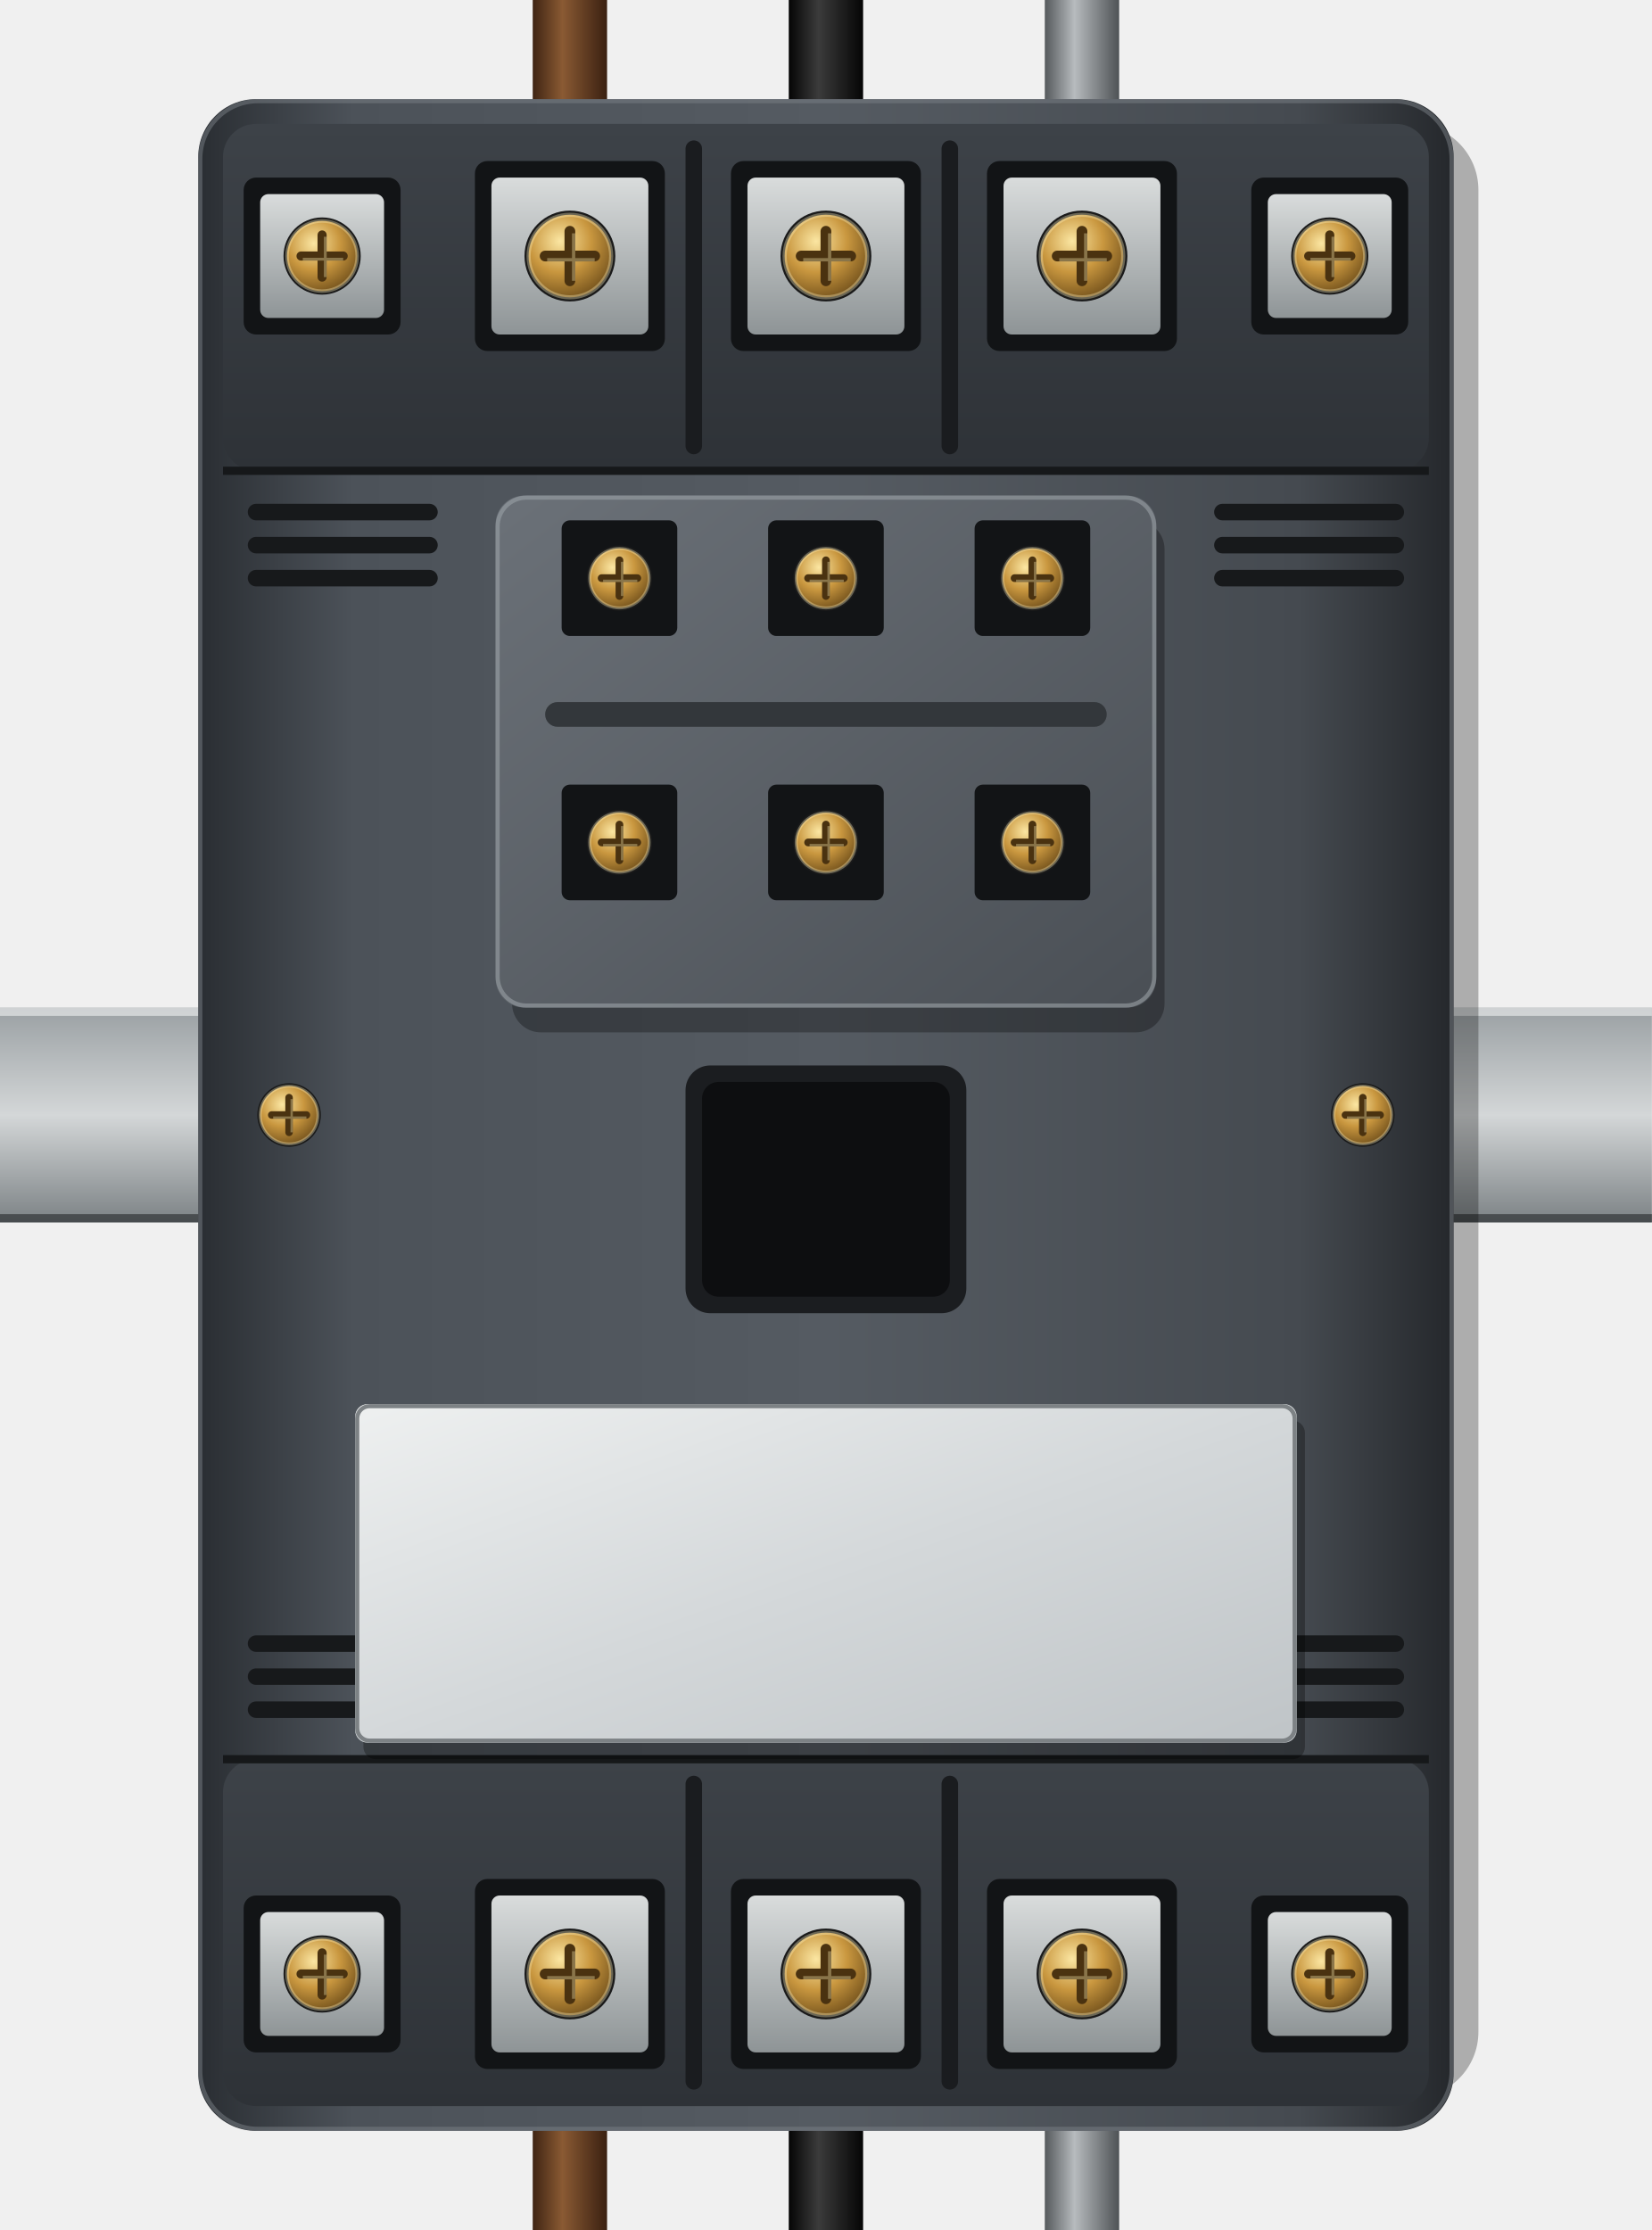
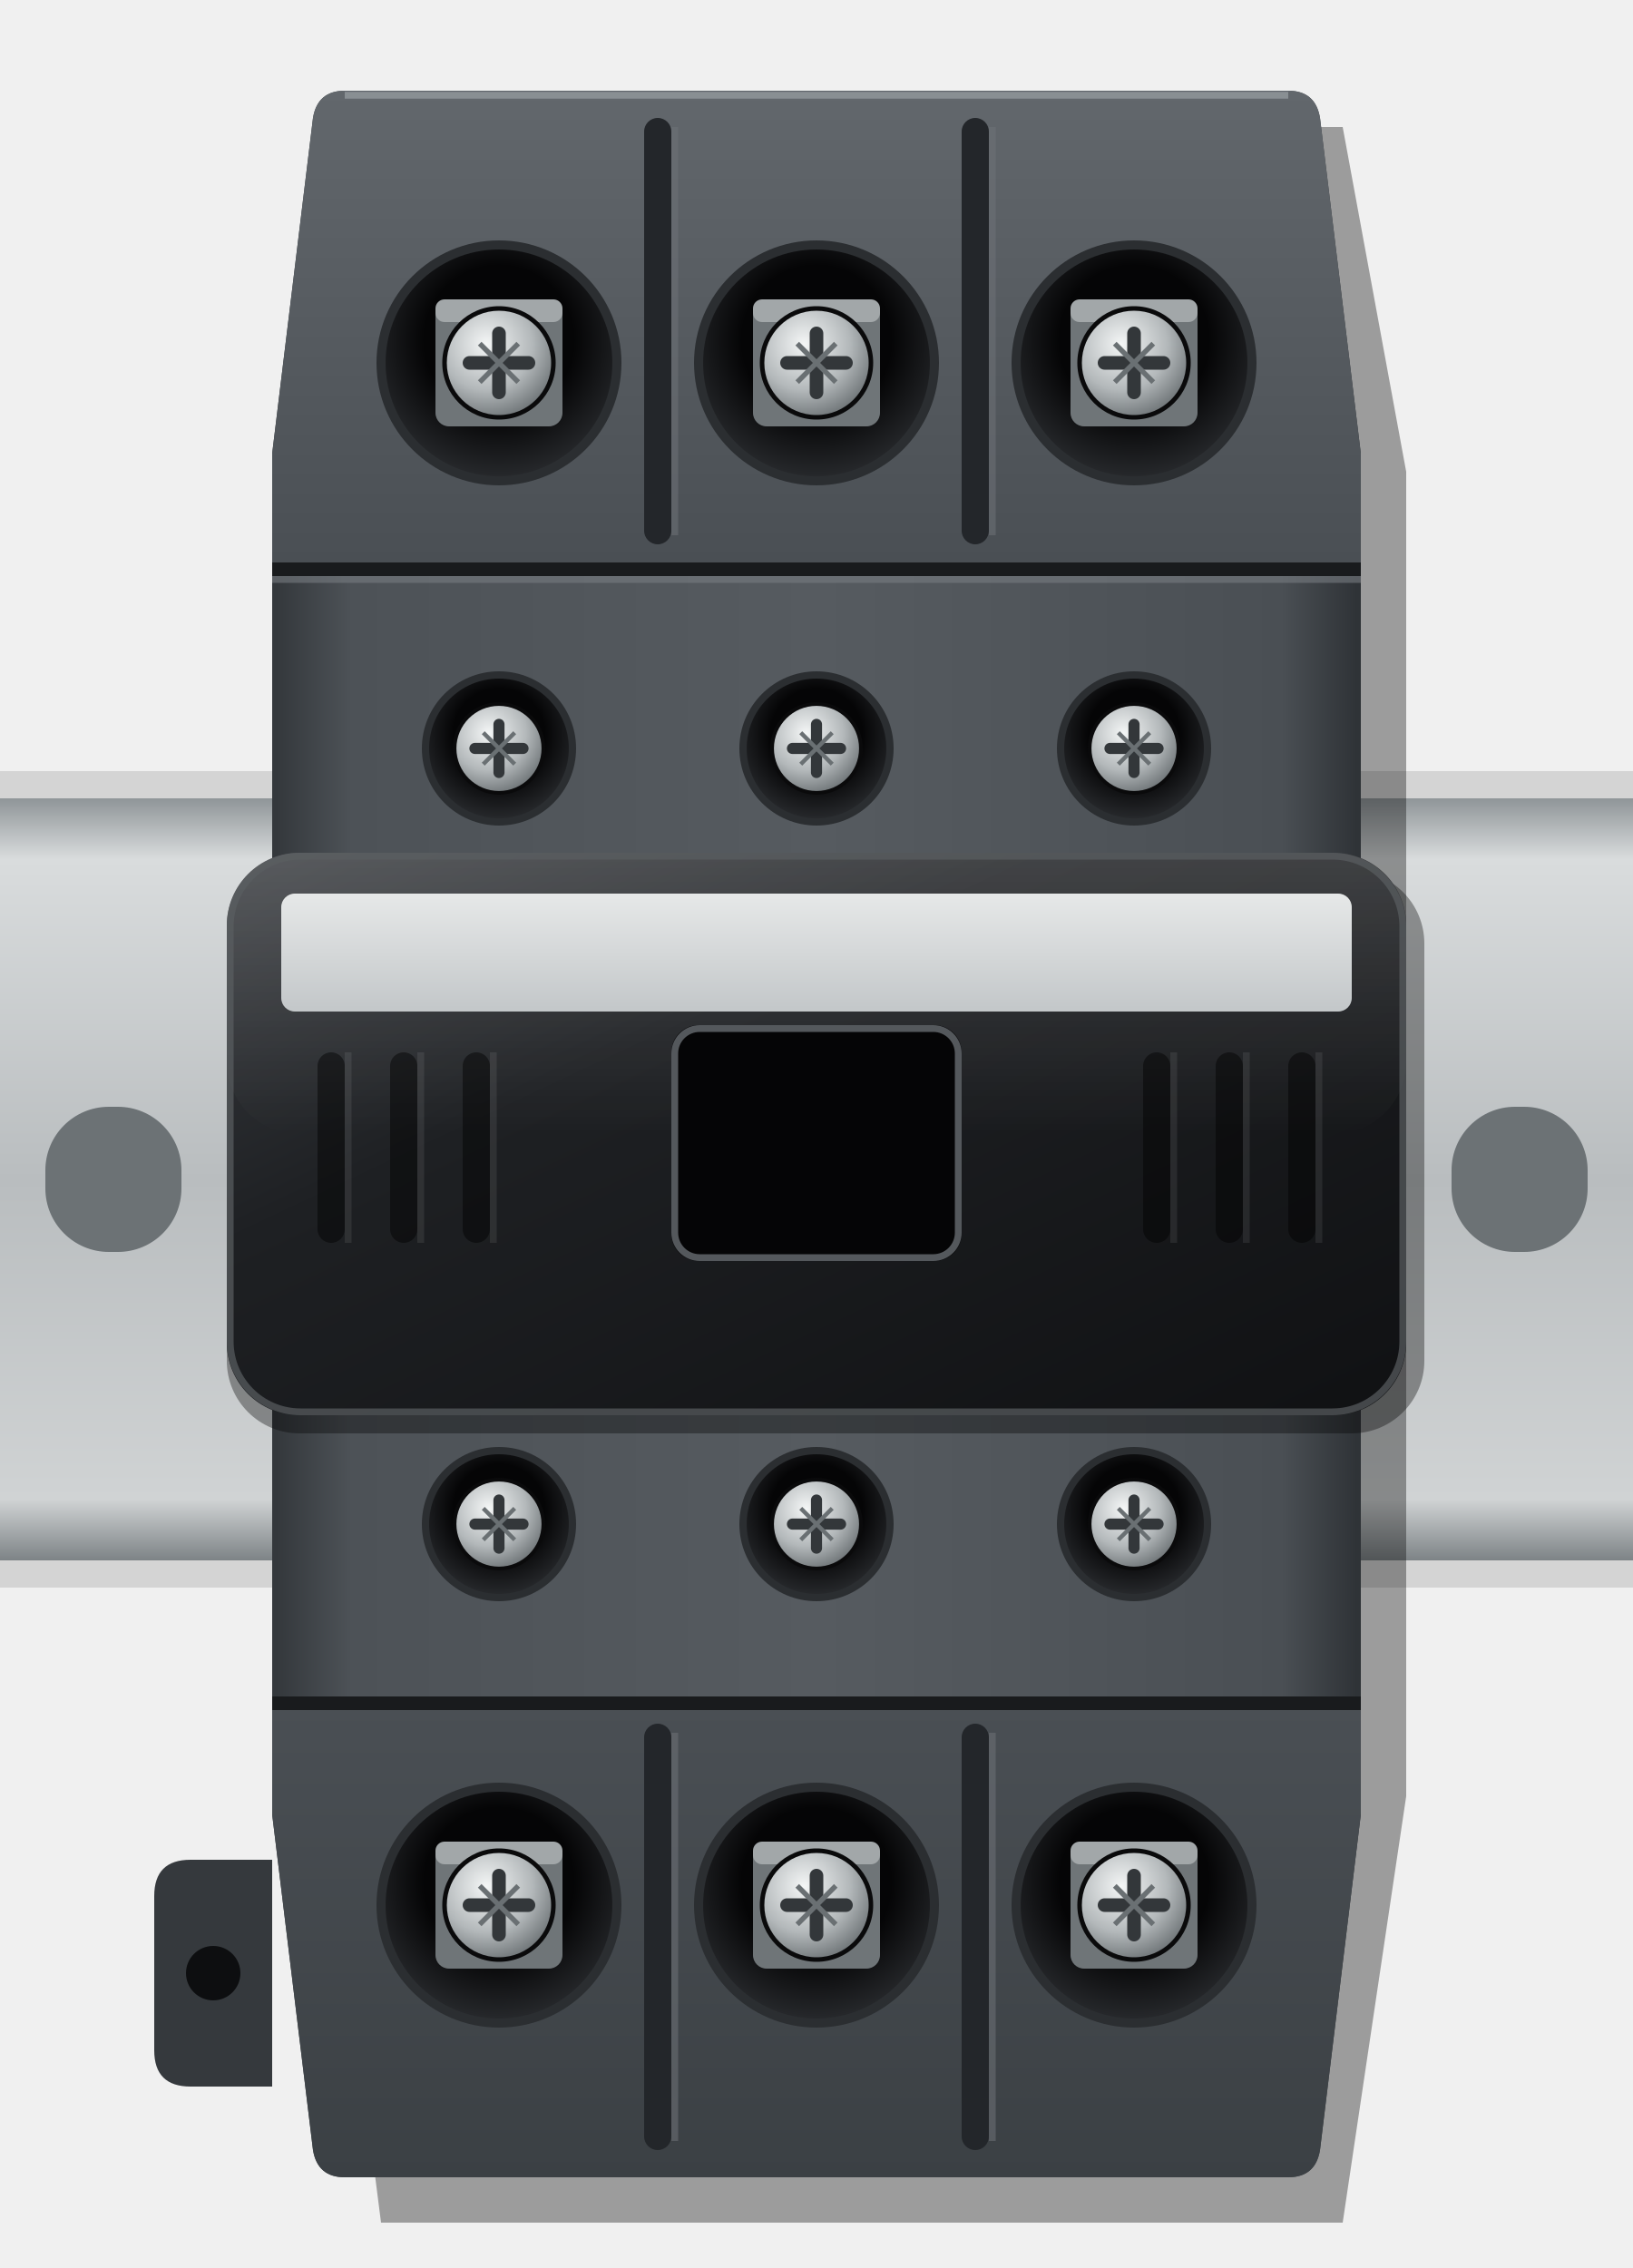
- <svg xmlns="http://www.w3.org/2000/svg" xmlns:xlink="http://www.w3.org/1999/xlink" width="400" height="540" viewBox="0 0 400 540">
+ <svg xmlns="http://www.w3.org/2000/svg" xmlns:xlink="http://www.w3.org/1999/xlink" width="360" height="500" viewBox="0 0 360 500">
  <defs>
+     <linearGradient id="carril" x1="0" y1="0" x2="0" y2="1">
+       <stop offset="0" stop-color="#8f9598" />
+       <stop offset="0.08" stop-color="#d9dcdd" />
+       <stop offset="0.5" stop-color="#b9bdbf" />
+       <stop offset="0.92" stop-color="#d0d3d4" />
+       <stop offset="1" stop-color="#7d8386" />
+     </linearGradient>
    <linearGradient id="cuerpo" x1="0" y1="0" x2="1" y2="0">
-       <stop offset="0" stop-color="#2b2f34" />
-       <stop offset="0.12" stop-color="#4c5259" />
-       <stop offset="0.5" stop-color="#555b62" />
-       <stop offset="0.88" stop-color="#454a50" />
-       <stop offset="1" stop-color="#26292d" />
+       <stop offset="0" stop-color="#34383c" />
+       <stop offset="0.07" stop-color="#4d5257" />
+       <stop offset="0.5" stop-color="#565b60" />
+       <stop offset="0.93" stop-color="#4a4f54" />
+       <stop offset="1" stop-color="#2f3337" />
    </linearGradient>
-     <linearGradient id="tapa" x1="0" y1="0" x2="0" y2="1">
-       <stop offset="0" stop-color="#3d4248" />
-       <stop offset="1" stop-color="#2e3237" />
+     <linearGradient id="escalonSup" x1="0" y1="0" x2="0" y2="1">
+       <stop offset="0" stop-color="#62676c" />
+       <stop offset="1" stop-color="#4a4f54" />
    </linearGradient>
-     <linearGradient id="bloque" x1="0" y1="0" x2="1" y2="1">
-       <stop offset="0" stop-color="#6b7178" />
-       <stop offset="1" stop-color="#4a4f55" />
+     <linearGradient id="escalonInf" x1="0" y1="0" x2="0" y2="1">
+       <stop offset="0" stop-color="#4a4f54" />
+       <stop offset="1" stop-color="#3b4044" />
    </linearGradient>
-     <linearGradient id="placa" x1="0" y1="0" x2="1" y2="1">
-       <stop offset="0" stop-color="#eef0f0" />
-       <stop offset="0.5" stop-color="#d4d8da" />
-       <stop offset="1" stop-color="#bfc4c7" />
+     <linearGradient id="tapa" x1="0" y1="0" x2="1" y2="1">
+       <stop offset="0" stop-color="#3a3d41" />
+       <stop offset="0.35" stop-color="#1e2023" />
+       <stop offset="1" stop-color="#101113" />
    </linearGradient>
-     <linearGradient id="niquel" x1="0" y1="0" x2="0" y2="1">
-       <stop offset="0" stop-color="#d9dcdc" />
-       <stop offset="1" stop-color="#8e9496" />
+     <linearGradient id="brillo" x1="0" y1="0" x2="0" y2="1">
+       <stop offset="0" stop-color="#ffffff" stop-opacity="0.16" />
+       <stop offset="1" stop-color="#ffffff" stop-opacity="0" />
    </linearGradient>
-     <radialGradient id="bronce" cx="0.38" cy="0.32" r="0.75">
-       <stop offset="0" stop-color="#fbe6a2" />
-       <stop offset="0.5" stop-color="#c9973f" />
-       <stop offset="1" stop-color="#6f4e1a" />
+     <linearGradient id="banda" x1="0" y1="0" x2="0" y2="1">
+       <stop offset="0" stop-color="#e6e8e8" />
+       <stop offset="1" stop-color="#c3c7c9" />
+     </linearGradient>
+     <radialGradient id="acero" cx="0.38" cy="0.32" r="0.8">
+       <stop offset="0" stop-color="#f4f6f6" />
+       <stop offset="0.55" stop-color="#b3b8ba" />
+       <stop offset="1" stop-color="#5f6568" />
    </radialGradient>
-     <linearGradient id="carril" x1="0" y1="0" x2="0" y2="1">
-       <stop offset="0" stop-color="#9aa0a3" />
-       <stop offset="0.5" stop-color="#d4d7d8" />
-       <stop offset="1" stop-color="#7c8285" />
-     </linearGradient>
-     <linearGradient id="cableMarron" x1="0" y1="0" x2="1" y2="0">
-       <stop offset="0" stop-color="#3f2413" />
-       <stop offset="0.4" stop-color="#8a5a33" />
-       <stop offset="1" stop-color="#3a2011" />
-     </linearGradient>
-     <linearGradient id="cableNegro" x1="0" y1="0" x2="1" y2="0">
-       <stop offset="0" stop-color="#050505" />
-       <stop offset="0.4" stop-color="#3b3b3b" />
-       <stop offset="1" stop-color="#050505" />
-     </linearGradient>
-     <linearGradient id="cableGris" x1="0" y1="0" x2="1" y2="0">
-       <stop offset="0" stop-color="#55595c" />
-       <stop offset="0.4" stop-color="#b7bbbe" />
-       <stop offset="1" stop-color="#4e5255" />
-     </linearGradient>
+     <radialGradient id="hueco" cx="0.5" cy="0.4" r="0.6">
+       <stop offset="0.55" stop-color="#050506" />
+       <stop offset="1" stop-color="#26282b" />
+     </radialGradient>
    <g id="tornillo">
-       <circle r="11" fill="#1a1a1a" />
-       <circle r="10" fill="url(#bronce)" />
-       <circle r="10" fill="none" stroke="#fff3c4" stroke-opacity="0.35" stroke-width="1" />
-       <path d="M-6,0 H6 M0,-6 V6" stroke="#4a3210" stroke-width="2.6" stroke-linecap="round" />
-       <path d="M-5.5,0.9 H6 M0.9,-5.5 V6" stroke="#fff0b8" stroke-opacity="0.35" stroke-width="0.8" />
+       <circle r="10" fill="#0a0a0b" />
+       <circle r="9.2" fill="url(#acero)" />
+       <path d="M-5.2,0 H5.2 M0,-5.2 V5.2" stroke="#33373a" stroke-width="2.4" stroke-linecap="round" />
+       <path d="M-3.4,-3.4 L3.4,3.4 M-3.4,3.4 L3.4,-3.4" stroke="#6a7073" stroke-width="0.9" />
    </g>
    <g id="bornePotencia">
-       <rect x="-23" y="-23" width="46" height="46" rx="3" fill="#121416" />
-       <rect x="-19" y="-19" width="38" height="38" rx="2" fill="url(#niquel)" />
-       <use xlink:href="#tornillo" />
+       <circle r="27" fill="#2b2e31" />
+       <circle r="25" fill="url(#hueco)" />
+       <rect x="-14" y="-14" width="28" height="28" rx="3" fill="#6f7578" />
+       <rect x="-14" y="-14" width="28" height="5" rx="2" fill="#a2a7a9" />
+       <use xlink:href="#tornillo" transform="scale(1.25)" />
    </g>
    <g id="borneMando">
-       <rect x="-19" y="-19" width="38" height="38" rx="3" fill="#121416" />
-       <rect x="-15" y="-15" width="30" height="30" rx="2" fill="url(#niquel)" />
-       <use xlink:href="#tornillo" transform="scale(0.85)" />
-     </g>
-     <g id="borneAux">
-       <rect x="-14" y="-14" width="28" height="28" rx="2" fill="#121416" />
-       <use xlink:href="#tornillo" transform="scale(0.72)" />
+       <circle r="17" fill="#2b2e31" />
+       <circle r="15.4" fill="url(#hueco)" />
+       <use xlink:href="#tornillo" transform="scale(1.02)" />
    </g>
  </defs>
-   <rect x="0" y="244" width="400" height="52" fill="url(#carril)" />
-   <rect x="0" y="244" width="400" height="2" fill="#f2f4f4" fill-opacity="0.6" />
-   <rect x="0" y="294" width="400" height="2" fill="#3b3f41" fill-opacity="0.8" />
-   <rect x="129" y="0" width="18" height="46" fill="url(#cableMarron)" />
-   <rect x="191" y="0" width="18" height="46" fill="url(#cableNegro)" />
-   <rect x="253" y="0" width="18" height="46" fill="url(#cableGris)" />
-   <rect x="129" y="494" width="18" height="46" fill="url(#cableMarron)" />
-   <rect x="191" y="494" width="18" height="46" fill="url(#cableNegro)" />
-   <rect x="253" y="494" width="18" height="46" fill="url(#cableGris)" />
-   <rect x="56" y="30" width="302" height="478" rx="16" fill="#000000" fill-opacity="0.28" />
-   <rect x="48" y="24" width="304" height="492" rx="14" fill="url(#cuerpo)" />
-   <rect x="48.5" y="24.5" width="303" height="491" rx="14" fill="none" stroke="#7b8187" stroke-opacity="0.5" />
-   <rect x="54" y="30" width="292" height="84" rx="8" fill="url(#tapa)" />
-   <rect x="54" y="426" width="292" height="84" rx="8" fill="url(#tapa)" />
-   <rect x="54" y="113" width="292" height="2" fill="#16181a" />
-   <rect x="54" y="425" width="292" height="2" fill="#16181a" />
-   <use xlink:href="#borneMando" x="78" y="62" />
-   <use xlink:href="#bornePotencia" x="138" y="62" />
-   <use xlink:href="#bornePotencia" x="200" y="62" />
-   <use xlink:href="#bornePotencia" x="262" y="62" />
-   <use xlink:href="#borneMando" x="322" y="62" />
-   <use xlink:href="#borneMando" x="78" y="478" />
-   <use xlink:href="#bornePotencia" x="138" y="478" />
-   <use xlink:href="#bornePotencia" x="200" y="478" />
-   <use xlink:href="#bornePotencia" x="262" y="478" />
-   <use xlink:href="#borneMando" x="322" y="478" />
-   <rect x="166" y="34" width="4" height="76" rx="2" fill="#1a1c1f" />
-   <rect x="228" y="34" width="4" height="76" rx="2" fill="#1a1c1f" />
-   <rect x="166" y="430" width="4" height="76" rx="2" fill="#1a1c1f" />
-   <rect x="228" y="430" width="4" height="76" rx="2" fill="#1a1c1f" />
-   <g fill="#17191b">
-     <rect x="60" y="122" width="46" height="4" rx="2" />
-     <rect x="60" y="130" width="46" height="4" rx="2" />
-     <rect x="60" y="138" width="46" height="4" rx="2" />
-     <rect x="294" y="122" width="46" height="4" rx="2" />
-     <rect x="294" y="130" width="46" height="4" rx="2" />
-     <rect x="294" y="138" width="46" height="4" rx="2" />
-     <rect x="60" y="396" width="46" height="4" rx="2" />
-     <rect x="60" y="404" width="46" height="4" rx="2" />
-     <rect x="60" y="412" width="46" height="4" rx="2" />
-     <rect x="294" y="396" width="46" height="4" rx="2" />
-     <rect x="294" y="404" width="46" height="4" rx="2" />
-     <rect x="294" y="412" width="46" height="4" rx="2" />
+   <rect x="0" y="170" width="360" height="180" fill="#000000" fill-opacity="0.12" />
+   <rect x="0" y="176" width="360" height="168" fill="url(#carril)" />
+   <g fill="#6c7275">
+     <rect x="10" y="244" width="30" height="32" rx="14" />
+     <rect x="320" y="244" width="30" height="32" rx="14" />
  </g>
-   <rect x="124" y="126" width="158" height="124" rx="7" fill="#000000" fill-opacity="0.3" />
-   <rect x="120" y="120" width="160" height="124" rx="7" fill="url(#bloque)" />
-   <rect x="120.5" y="120.5" width="159" height="123" rx="7" fill="none" stroke="#9aa0a6" stroke-opacity="0.6" />
-   <use xlink:href="#borneAux" x="150" y="140" />
-   <use xlink:href="#borneAux" x="200" y="140" />
-   <use xlink:href="#borneAux" x="250" y="140" />
-   <use xlink:href="#borneAux" x="150" y="204" />
-   <use xlink:href="#borneAux" x="200" y="204" />
-   <use xlink:href="#borneAux" x="250" y="204" />
-   <rect x="132" y="170" width="136" height="6" rx="3" fill="#33373b" />
-   <rect x="166" y="258" width="68" height="60" rx="6" fill="#1b1d20" />
-   <rect x="170" y="262" width="60" height="52" rx="4" fill="#0d0e10" />
-   <use xlink:href="#tornillo" transform="translate(70,270) scale(0.7)" />
-   <use xlink:href="#tornillo" transform="translate(330,270) scale(0.7)" />
-   <rect x="88" y="344" width="228" height="82" rx="3" fill="#000000" fill-opacity="0.3" />
-   <rect x="86" y="340" width="228" height="82" rx="3" fill="url(#placa)" />
-   <rect x="86.5" y="340.5" width="227" height="81" rx="3" fill="none" stroke="#7d8285" />
+   <path d="M84,28 H296 L310,104 V396 L296,490 H84 L72,396 V104 Z" fill="#000000" fill-opacity="0.35" />
+   <path d="M60,410 H42 Q34,410 34,418 V452 Q34,460 42,460 H60 Z" fill="#35393d" />
+   <circle cx="47" cy="435" r="6" fill="#0d0e10" />
+   <path d="M76,20 H284 Q290,20 291,26 L300,100 V400 L291,474 Q290,480 284,480 H76 Q70,480 69,474 L60,400 V100 L69,26 Q70,20 76,20 Z" fill="url(#cuerpo)" />
+   <path d="M76,20 H284 Q290,20 291,26 L300,100 V124 H60 V100 L69,26 Q70,20 76,20 Z" fill="url(#escalonSup)" />
+   <path d="M60,376 H300 V400 L291,474 Q290,480 284,480 H76 Q70,480 69,474 L60,400 Z" fill="url(#escalonInf)" />
+   <rect x="60" y="124" width="240" height="3" fill="#191b1d" />
+   <rect x="60" y="127" width="240" height="1.5" fill="#777c80" fill-opacity="0.6" />
+   <rect x="60" y="374" width="240" height="3" fill="#191b1d" />
+   <path d="M76,21 H284" stroke="#9aa0a4" stroke-opacity="0.7" stroke-width="1.5" />
+   <g fill="#23262a">
+     <rect x="142" y="26" width="6" height="94" rx="3" />
+     <rect x="212" y="26" width="6" height="94" rx="3" />
+     <rect x="142" y="380" width="6" height="94" rx="3" />
+     <rect x="212" y="380" width="6" height="94" rx="3" />
+   </g>
+   <g fill="#6d7276" fill-opacity="0.55">
+     <rect x="148" y="28" width="1.5" height="90" />
+     <rect x="218" y="28" width="1.5" height="90" />
+     <rect x="148" y="382" width="1.5" height="90" />
+     <rect x="218" y="382" width="1.5" height="90" />
+   </g>
+   <use xlink:href="#bornePotencia" x="110" y="80" />
+   <use xlink:href="#bornePotencia" x="180" y="80" />
+   <use xlink:href="#bornePotencia" x="250" y="80" />
+   <use xlink:href="#bornePotencia" x="110" y="420" />
+   <use xlink:href="#bornePotencia" x="180" y="420" />
+   <use xlink:href="#bornePotencia" x="250" y="420" />
+   <use xlink:href="#borneMando" x="110" y="165" />
+   <use xlink:href="#borneMando" x="180" y="165" />
+   <use xlink:href="#borneMando" x="250" y="165" />
+   <use xlink:href="#borneMando" x="110" y="336" />
+   <use xlink:href="#borneMando" x="180" y="336" />
+   <use xlink:href="#borneMando" x="250" y="336" />
+   <rect x="50" y="192" width="264" height="124" rx="16" fill="#000000" fill-opacity="0.35" />
+   <rect x="50" y="188" width="260" height="124" rx="16" fill="url(#tapa)" />
+   <rect x="50" y="188" width="260" height="62" rx="16" fill="url(#brillo)" />
+   <rect x="50.75" y="188.75" width="258.5" height="122.5" rx="15.5" fill="none" stroke="#5a5e62" stroke-opacity="0.7" stroke-width="1.5" />
+   <rect x="62" y="197" width="236" height="26" rx="3" fill="url(#banda)" />
+   <g fill="#000000" fill-opacity="0.45">
+     <rect x="70" y="232" width="6" height="42" rx="3" />
+     <rect x="86" y="232" width="6" height="42" rx="3" />
+     <rect x="102" y="232" width="6" height="42" rx="3" />
+     <rect x="252" y="232" width="6" height="42" rx="3" />
+     <rect x="268" y="232" width="6" height="42" rx="3" />
+     <rect x="284" y="232" width="6" height="42" rx="3" />
+   </g>
+   <g fill="#ffffff" fill-opacity="0.08">
+     <rect x="76" y="232" width="1.5" height="42" />
+     <rect x="92" y="232" width="1.5" height="42" />
+     <rect x="108" y="232" width="1.5" height="42" />
+     <rect x="258" y="232" width="1.5" height="42" />
+     <rect x="274" y="232" width="1.5" height="42" />
+     <rect x="290" y="232" width="1.5" height="42" />
+   </g>
+   <rect x="148" y="226" width="64" height="52" rx="6" fill="#050506" />
+   <rect x="148.75" y="226.75" width="62.5" height="50.5" rx="5.5" fill="none" stroke="#54585c" stroke-width="1.5" />
</svg>
